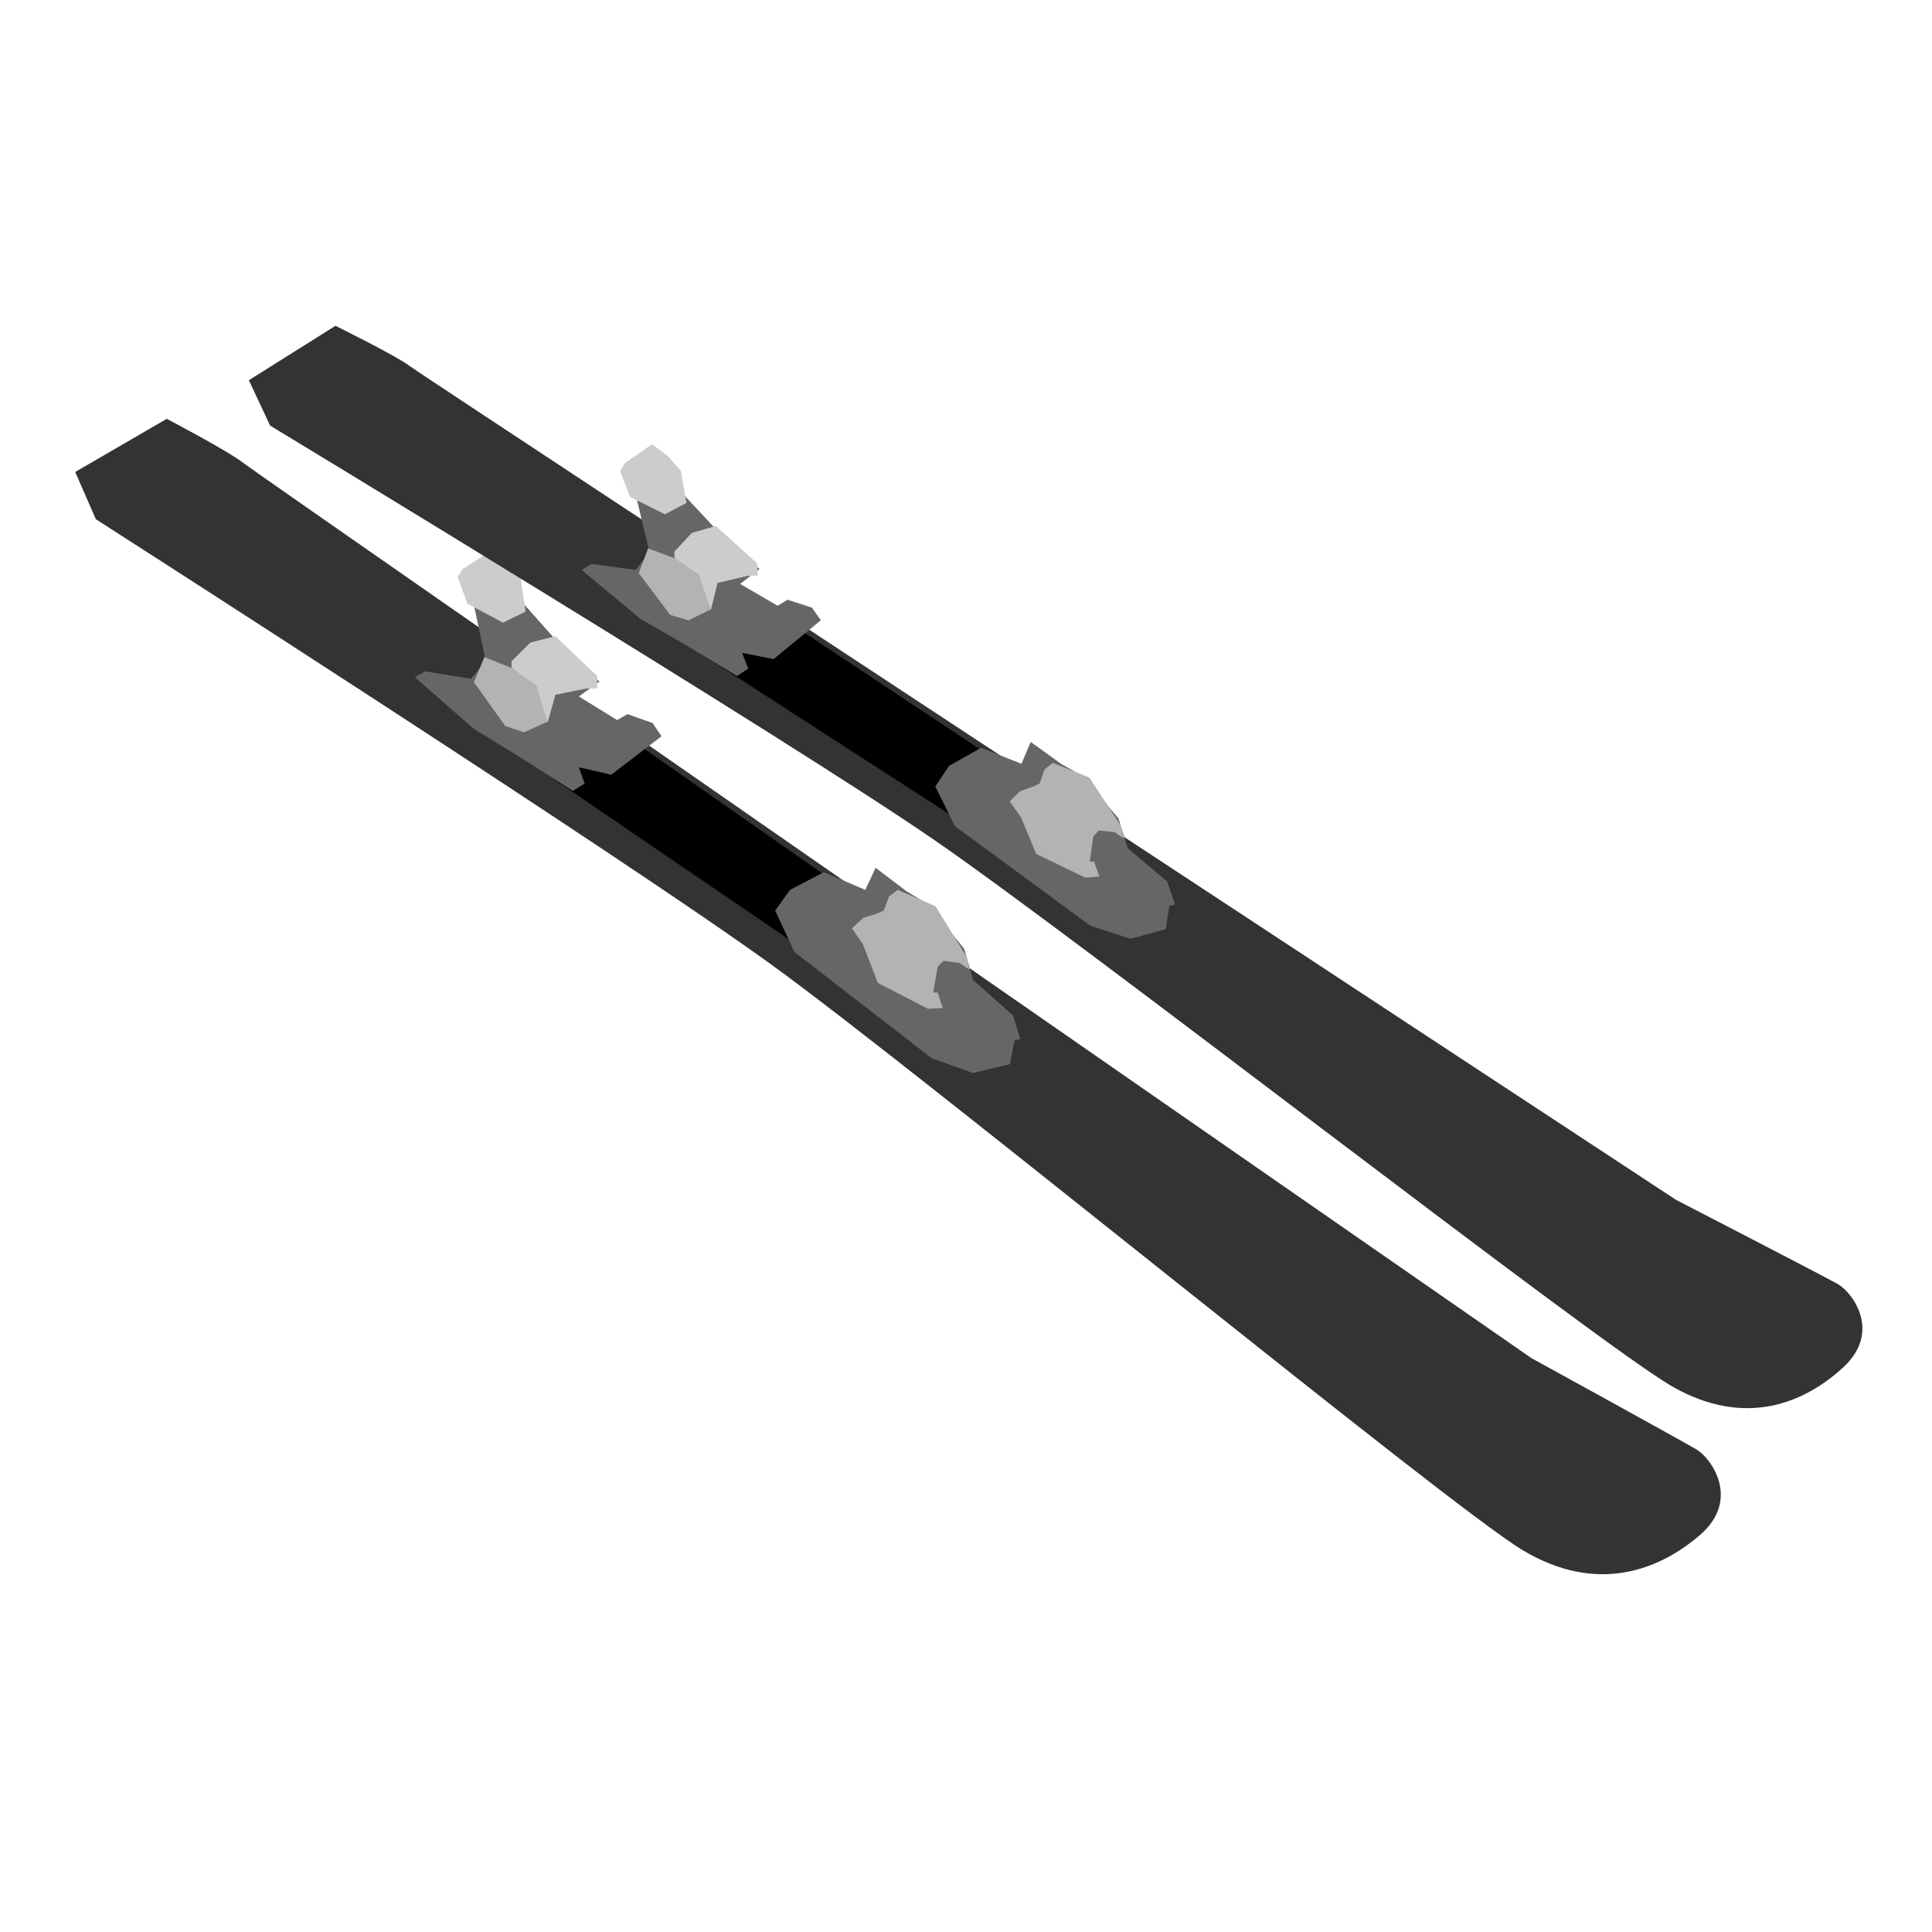
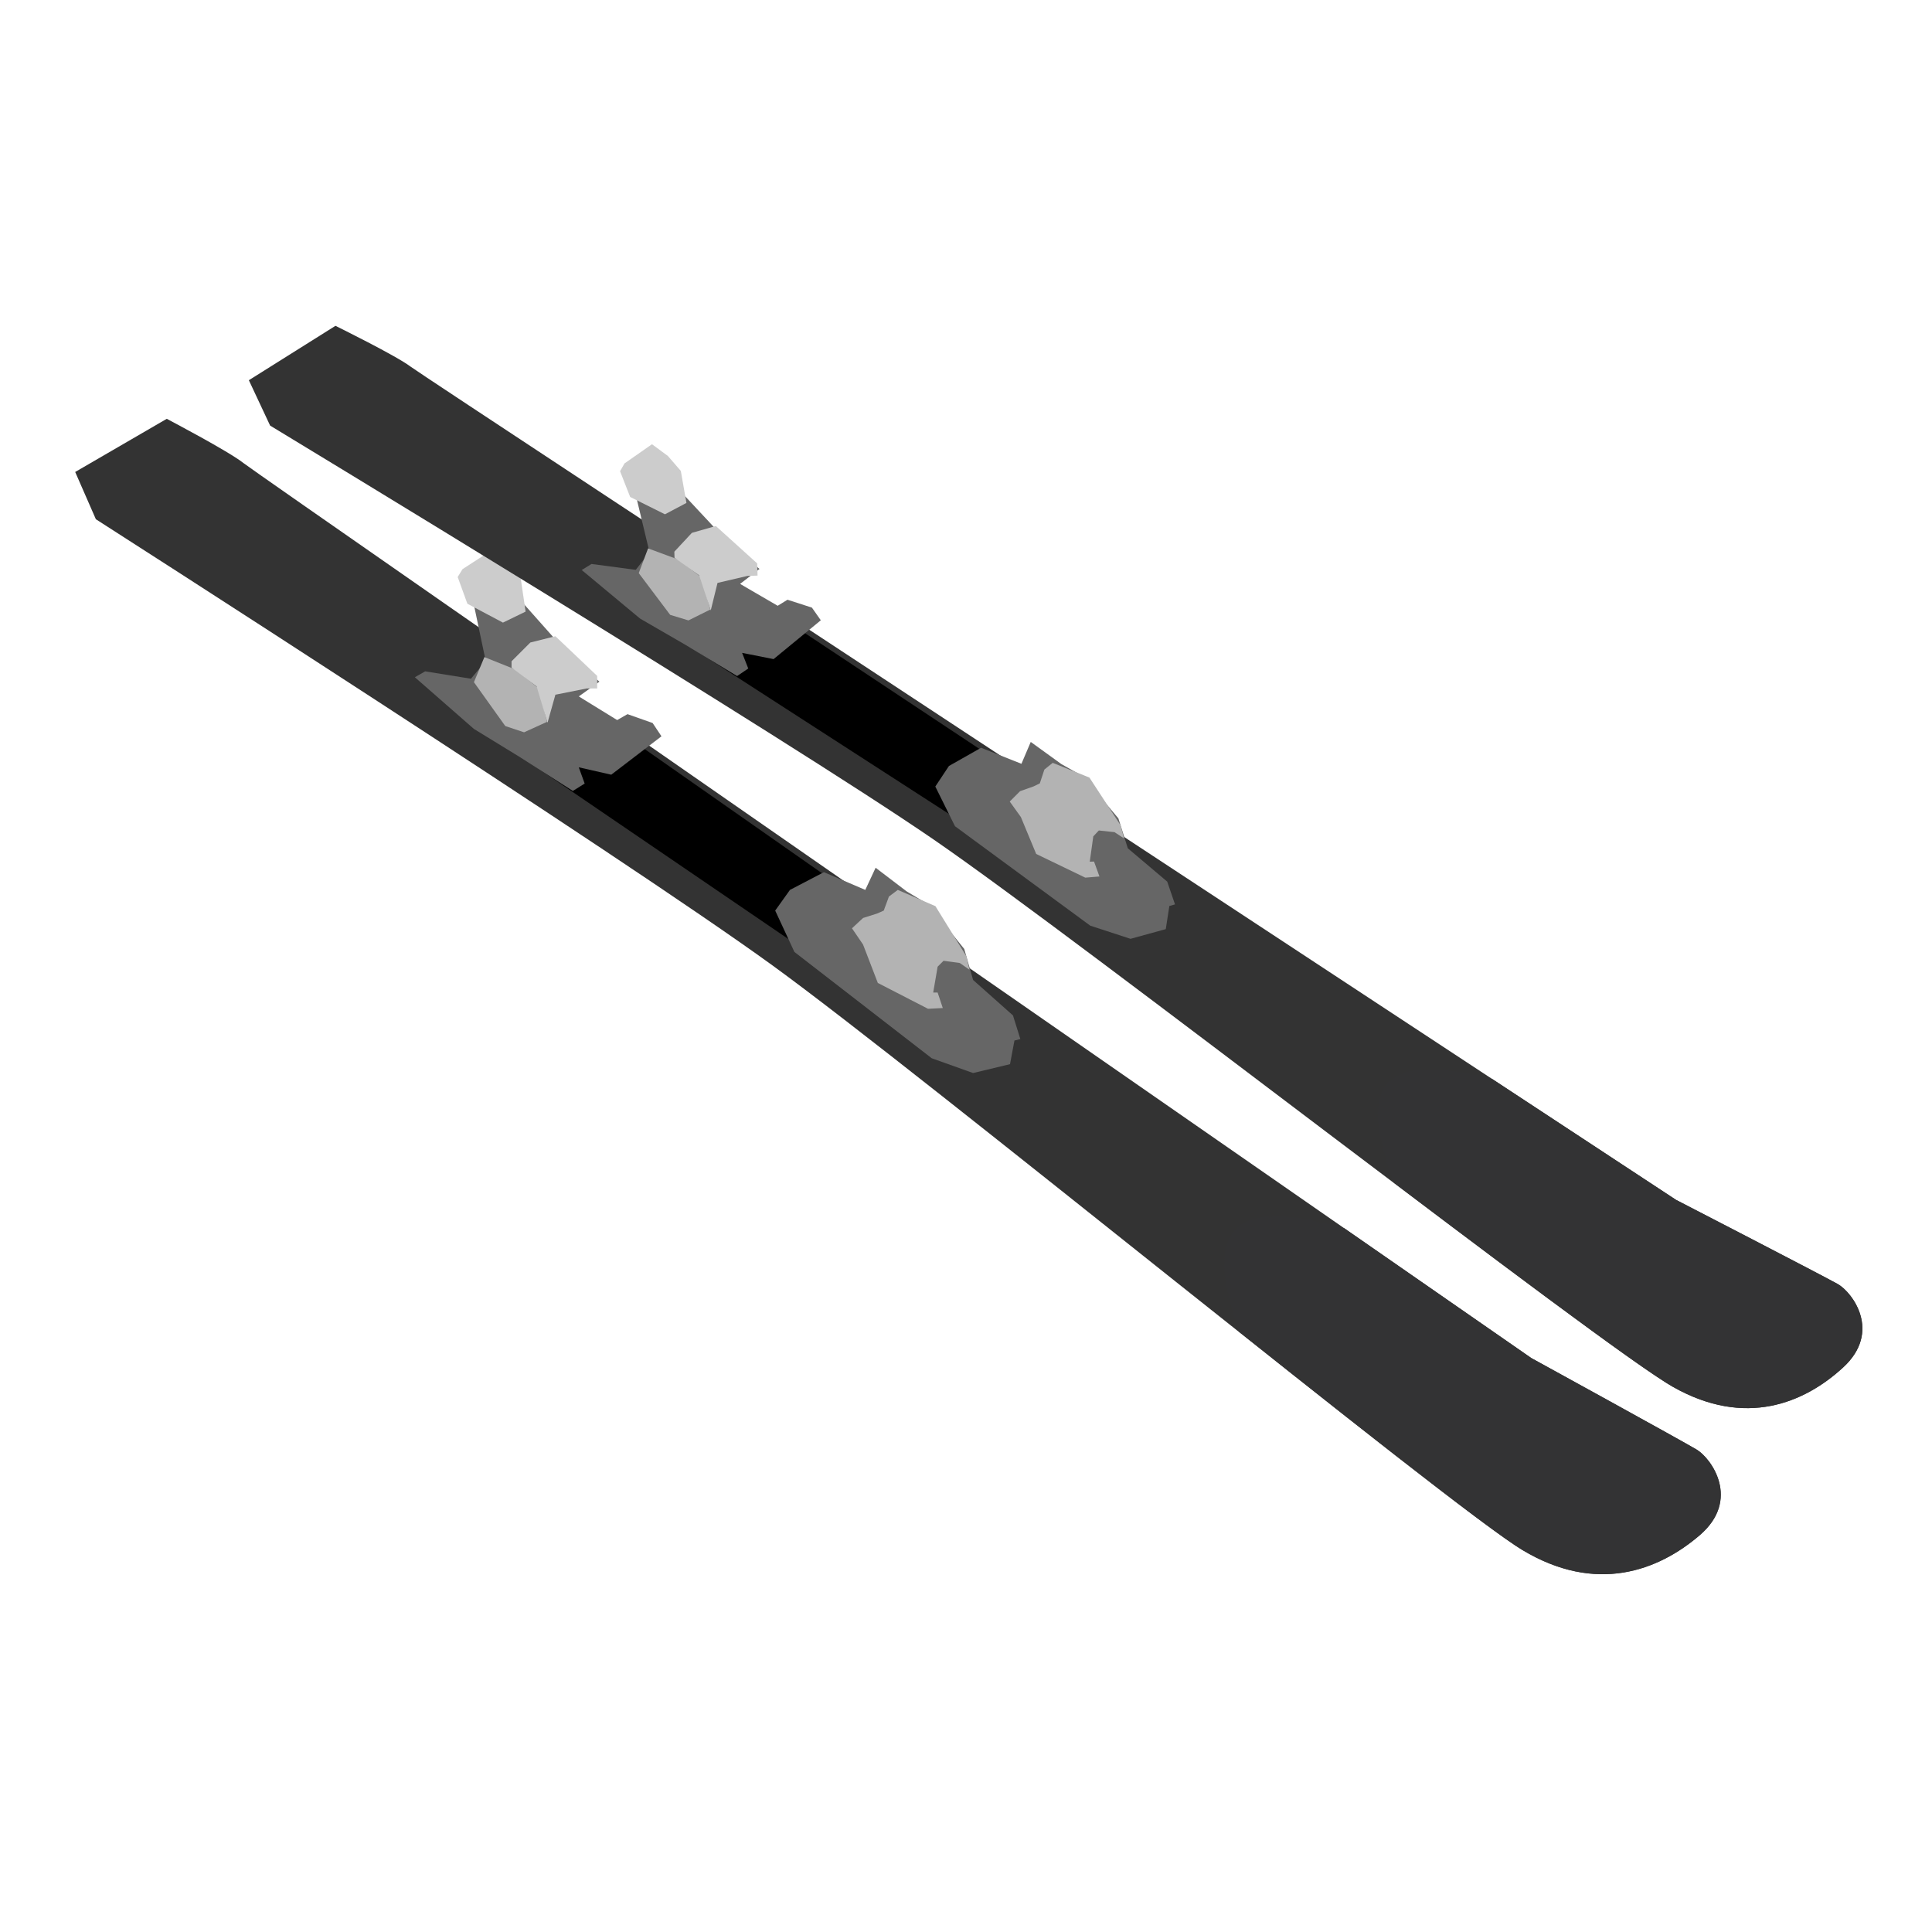
<svg xmlns="http://www.w3.org/2000/svg" xmlns:xlink="http://www.w3.org/1999/xlink" width="550" height="550" viewBox="0 0 145.521 145.521" version="1.1" id="svg1" xml:space="preserve">
  <defs id="defs1" />
  <g id="layer1" transform="translate(-33.04647,-38.75512)">
    <g id="g8">
      <path style="display:inline;fill:#333333;fill-opacity:1;stroke-width:2.893;stroke-linecap:square" d="m 38.71,74.305 6.897,-4.004 c 0,0 4.672,2.447 5.784,3.337 1.112,0.89 96.996,67.408 96.996,67.408 0,0 11.346,6.229 12.458,6.897 1.112,0.667 3.337,3.782 0.222,6.452 -3.115,2.67 -7.786,4.449 -13.348,1.112 -5.562,-3.337 -45.161,-35.818 -56.507,-44.049 C 79.866,103.226 40.267,77.864 40.267,77.864 Z" id="path1" />
+       <path id="path10" style="display:inline;fill:#333334;fill-opacity:1;stroke-width:2.893;stroke-linecap:square" d="m 134.292,131.264 c -9.54,-2.714 -10.219,1.044 -7.918,7.802 9.973,7.924 18.964,15.011 21.345,16.44 5.562,3.337 10.233,1.558 13.348,-1.112 3.115,-2.67 0.89,-5.784 -0.223,-6.452 -1.112,-0.667 -12.458,-6.896 -12.458,-6.896 0,0 -10.575,-7.34 -14.094,-9.782 z" />
      <path style="display:inline;fill:#000000;fill-opacity:1;stroke-width:2.893;stroke-linecap:square" d="m 92.547,109.566 3.893,-4.004 -18.91,-13.237 -4.561,3.893 z" id="path2" />
      <path style="display:inline;fill:#666666;fill-opacity:1;stroke-width:2.893;stroke-linecap:square" d="m 64.294,89.766 4.449,3.893 3.448,2.113 4.004,2.558 0.89,-0.556 -0.445,-1.224 2.447,0.556 3.782,-2.892 -0.667,-1.001 -1.891,-0.667 -0.779,0.445 -2.892,-1.78 1.557,-1.112 -2.503,-2.113 -1.057,-1.335 -2.67,-3.003 0.334,0.89 -1.446,0.89 -2.113,-1.112 0.89,4.227 -1.112,1.335 -3.448,-0.556 z" id="path3" />
      <path style="display:inline;fill:#666666;fill-opacity:1;stroke-width:2.893;stroke-linecap:square" d="m 91.435,107.341 1.446,3.115 10.345,8.009 3.115,1.112 2.781,-0.667 0.334,-1.78 0.445,-0.111 -0.556,-1.78 -3.003,-2.67 -0.667,-2.336 -2.67,-3.337 -1.669,-1.001 -2.336,-1.78 -0.779,1.669 -3.115,-1.335 -2.558,1.335 z" id="path4" />
      <path style="display:inline;fill:#cccccc;fill-opacity:1;stroke-width:3.125;stroke-linecap:square" d="m 68.25,84.229 2.68,1.422 1.706,-0.829 -0.365,-2.488 -0.975,-1.185 -1.218,-0.948 -2.193,1.422 -0.365,0.592 z" id="path5" />
      <path style="display:inline;fill:#b3b3b3;fill-opacity:1;stroke-width:2.893;stroke-linecap:square" d="m 68.744,90.138 2.36,3.303 1.416,0.472 1.73,-0.787 -0.629,-2.517 -1.73,-1.416 -2.36,-0.944 z" id="path6" />
      <path style="display:inline;fill:#cccccc;fill-opacity:1;stroke-width:2.893;stroke-linecap:square" d="m 74.287,93.192 0.593,-2.11 2.36,-0.472 h 0.787 v -0.944 l -3.146,-2.989 -1.888,0.472 -1.416,1.416 v 0.472 l 1.888,1.416 z" id="path7" />
      <path style="fill:#b3b3b3;fill-opacity:1;stroke-width:2.893;stroke-linecap:square" d="m 97.219,108.676 0.834,1.224 1.112,2.892 3.782,1.947 1.112,-0.056 -0.389,-1.168 h -0.334 l 0.334,-1.947 0.445,-0.445 1.224,0.167 0.723,0.501 -0.222,-1.001 -2.336,-3.782 -2.836,-1.224 -0.667,0.501 -0.389,1.057 -0.501,0.222 -1.057,0.334 z" id="path8" />
    </g>
    <use x="0" y="0" xlink:href="#g8" id="use8" transform="matrix(0.962549,-0.02919511,0.02888159,0.9729979,12.38464,-3.775085)" />
  </g>
</svg>
